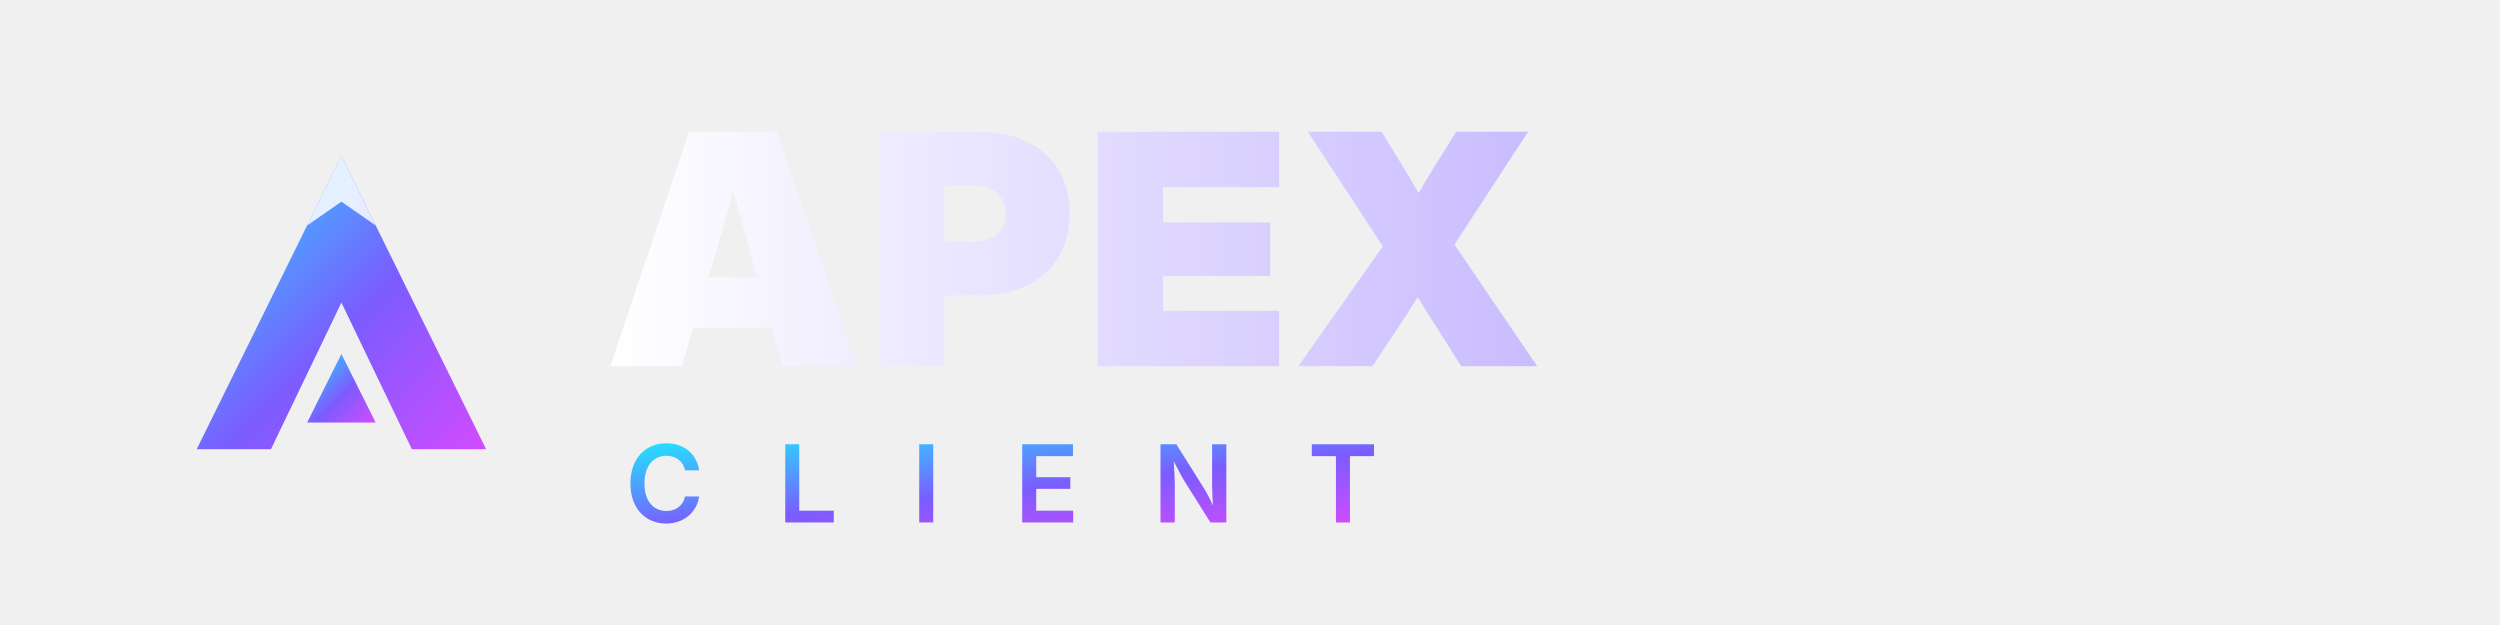
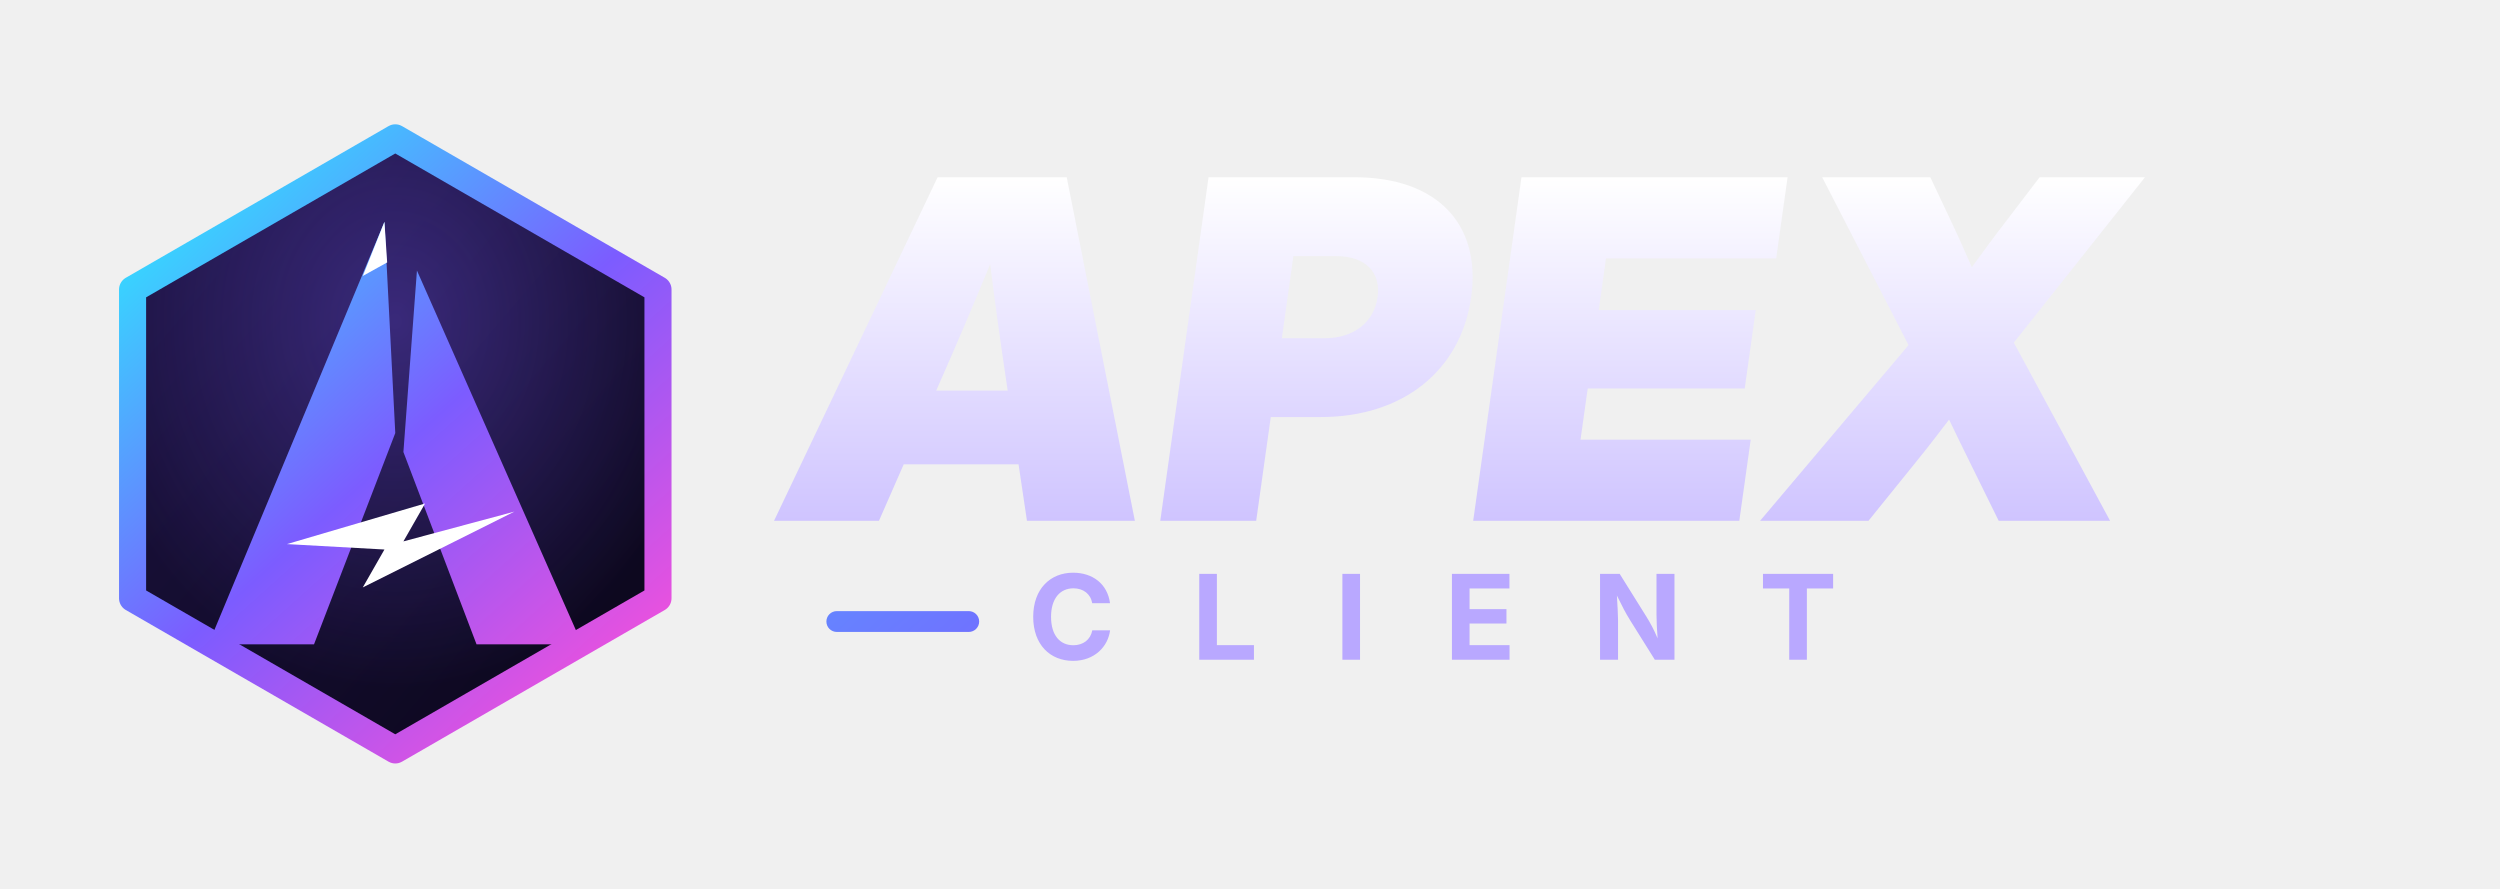
- <svg xmlns="http://www.w3.org/2000/svg" width="1024" height="256" viewBox="0 0 1024 256">
+ <svg xmlns="http://www.w3.org/2000/svg" width="720" height="256" viewBox="0 0 720 256">
  <defs>
-     <linearGradient id="g" x1="0" y1="0" x2="1" y2="1">
-       <stop offset="0" stop-color="#22e3ff" />
-       <stop offset="0.55" stop-color="#7b5cff" />
-       <stop offset="1" stop-color="#d24bff" />
+     <linearGradient id="g" gradientUnits="userSpaceOnUse" x1="80" y1="60" x2="440" y2="460">
+       <stop offset="0" stop-color="#2ee6ff" />
+       <stop offset="0.5" stop-color="#7c5cff" />
+       <stop offset="1" stop-color="#ff4fd8" />
    </linearGradient>
-     <linearGradient id="t" x1="0" y1="0" x2="1" y2="0">
+     <linearGradient id="bg" x1="0" y1="0" x2="1" y2="1">
+       <stop offset="0" stop-color="#1d1344" />
+       <stop offset="1" stop-color="#0a0618" />
+     </linearGradient>
+     <radialGradient id="shine" cx="0.5" cy="0.3" r="0.6">
+       <stop offset="0" stop-color="#7c5cff" stop-opacity="0.35" />
+       <stop offset="1" stop-color="#7c5cff" stop-opacity="0" />
+     </radialGradient>
+     <linearGradient id="t" x1="0" y1="0" x2="0" y2="1">
      <stop offset="0" stop-color="#ffffff" />
-       <stop offset="1" stop-color="#c9bcff" />
+       <stop offset="1" stop-color="#cfc4ff" />
    </linearGradient>
  </defs>
-   <g transform="translate(40,28) scale(0.39)">
-     <path d="M256 92 L408 400 L330 400 L256 246 L182 400 L104 400 Z" fill="url(#g)" />
-     <path d="M256 300 L292 372 L220 372 Z" fill="url(#g)" />
-     <path d="M256 92 L292 165 L256 140 L220 165 Z" fill="#ffffff" opacity="0.85" />
+   <g transform="translate(14,28) scale(0.39)">
+     <g id="mark">
+       <path d="M256 30 L450 142 L450 370 L256 482 L62 370 L62 142 Z" fill="url(#bg)" />
+       <path d="M256 30 L450 142 L450 370 L256 482 L62 370 L62 142 Z" fill="url(#shine)" />
+       <path d="M256 30 L450 142 L450 370 L256 482 L62 370 L62 142 Z" fill="none" stroke="url(#g)" stroke-width="20" stroke-linejoin="round" />
+       <path d="M248 92 L118 404 L196 404 L256 248 Z" fill="url(#g)" />
+       <path d="M272 128 L394 404 L316 404 L262 262 Z" fill="url(#g)" />
+       <path d="M176 330 L278 300 L262 328 L344 306 L232 362 L248 334 Z" fill="#ffffff" />
+       <path d="M248 92 L232 132 L250 122 Z" fill="#ffffff" />
+     </g>
  </g>
-   <text x="250" y="150" font-family="Inter Display" font-weight="900" font-size="132" letter-spacing="4" fill="url(#t)">APEX</text>
-   <text x="256" y="214" font-family="Inter" font-weight="600" font-size="44" letter-spacing="30" fill="url(#g)">CLIENT</text>
+   <g transform="translate(232,0) skewX(-8)">
+     <text x="12" y="150" font-family="Inter Display" font-weight="900" font-size="136" letter-spacing="2" fill="url(#t)">APEX</text>
+   </g>
+   <rect x="238" y="176" width="44" height="6" rx="3" fill="url(#g)" />
+   <text x="296" y="190" font-family="Inter" font-weight="700" font-size="34" letter-spacing="22" fill="#b9a8ff">CLIENT</text>
</svg>
